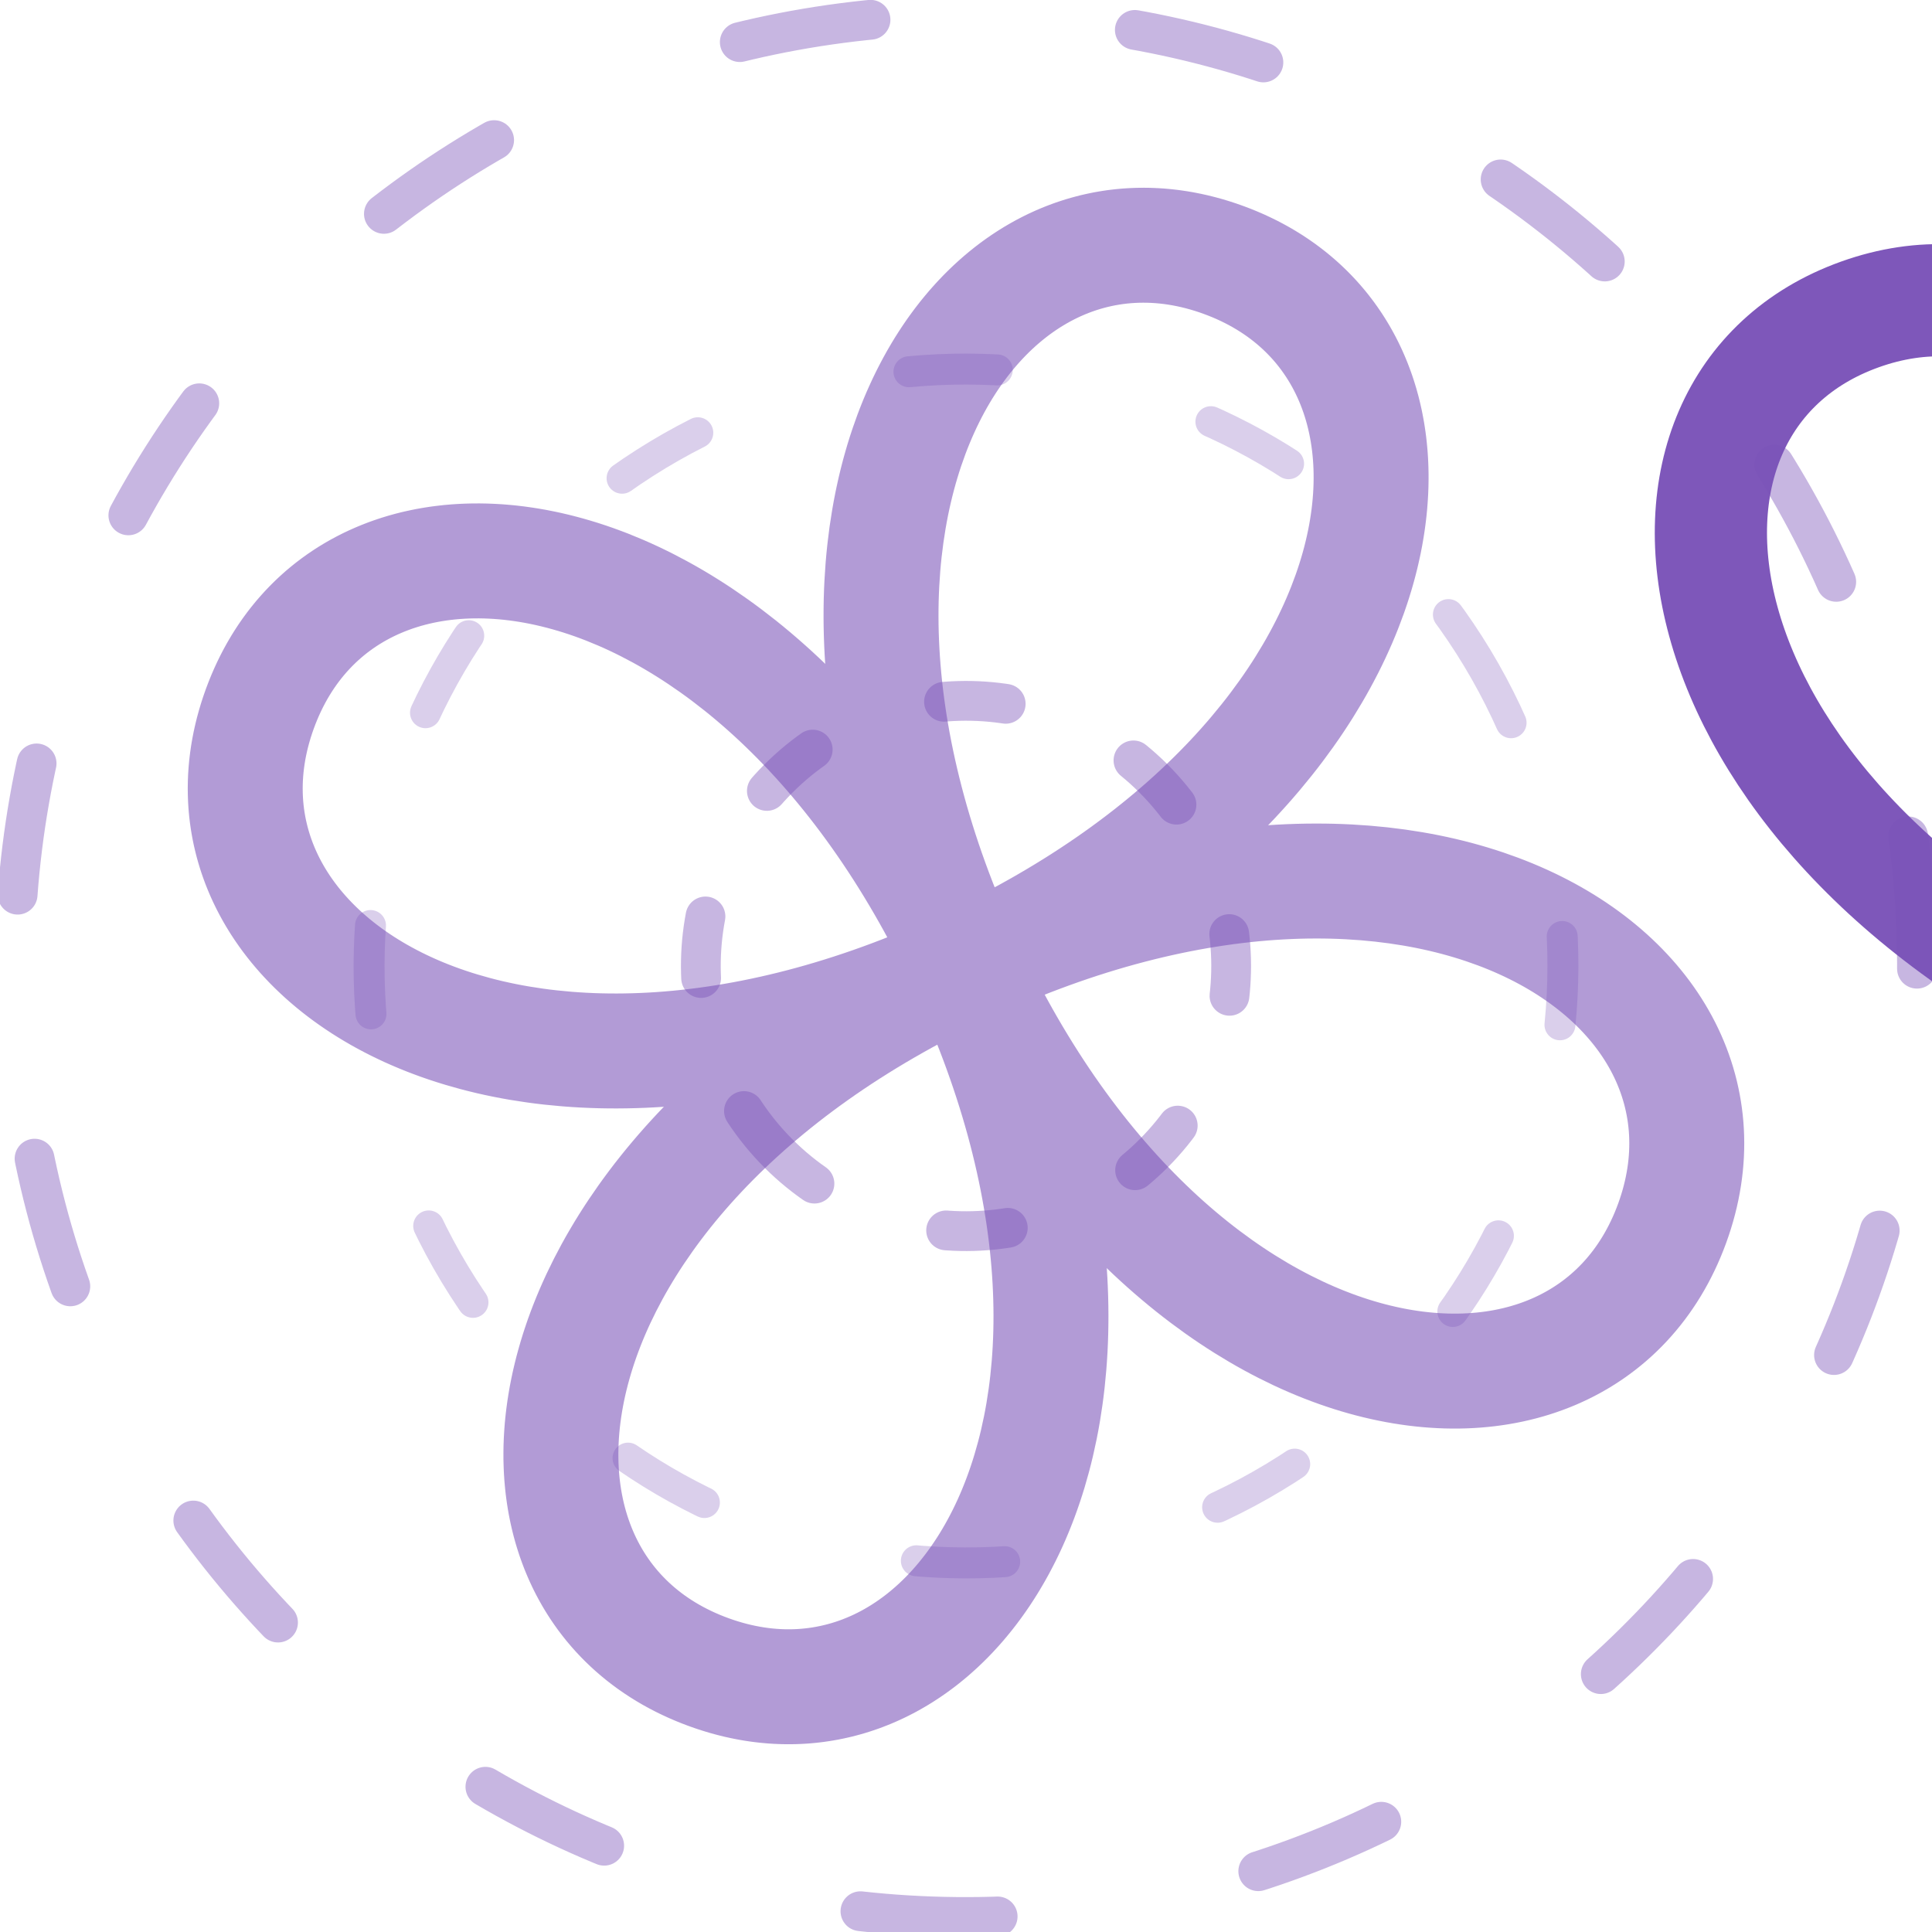
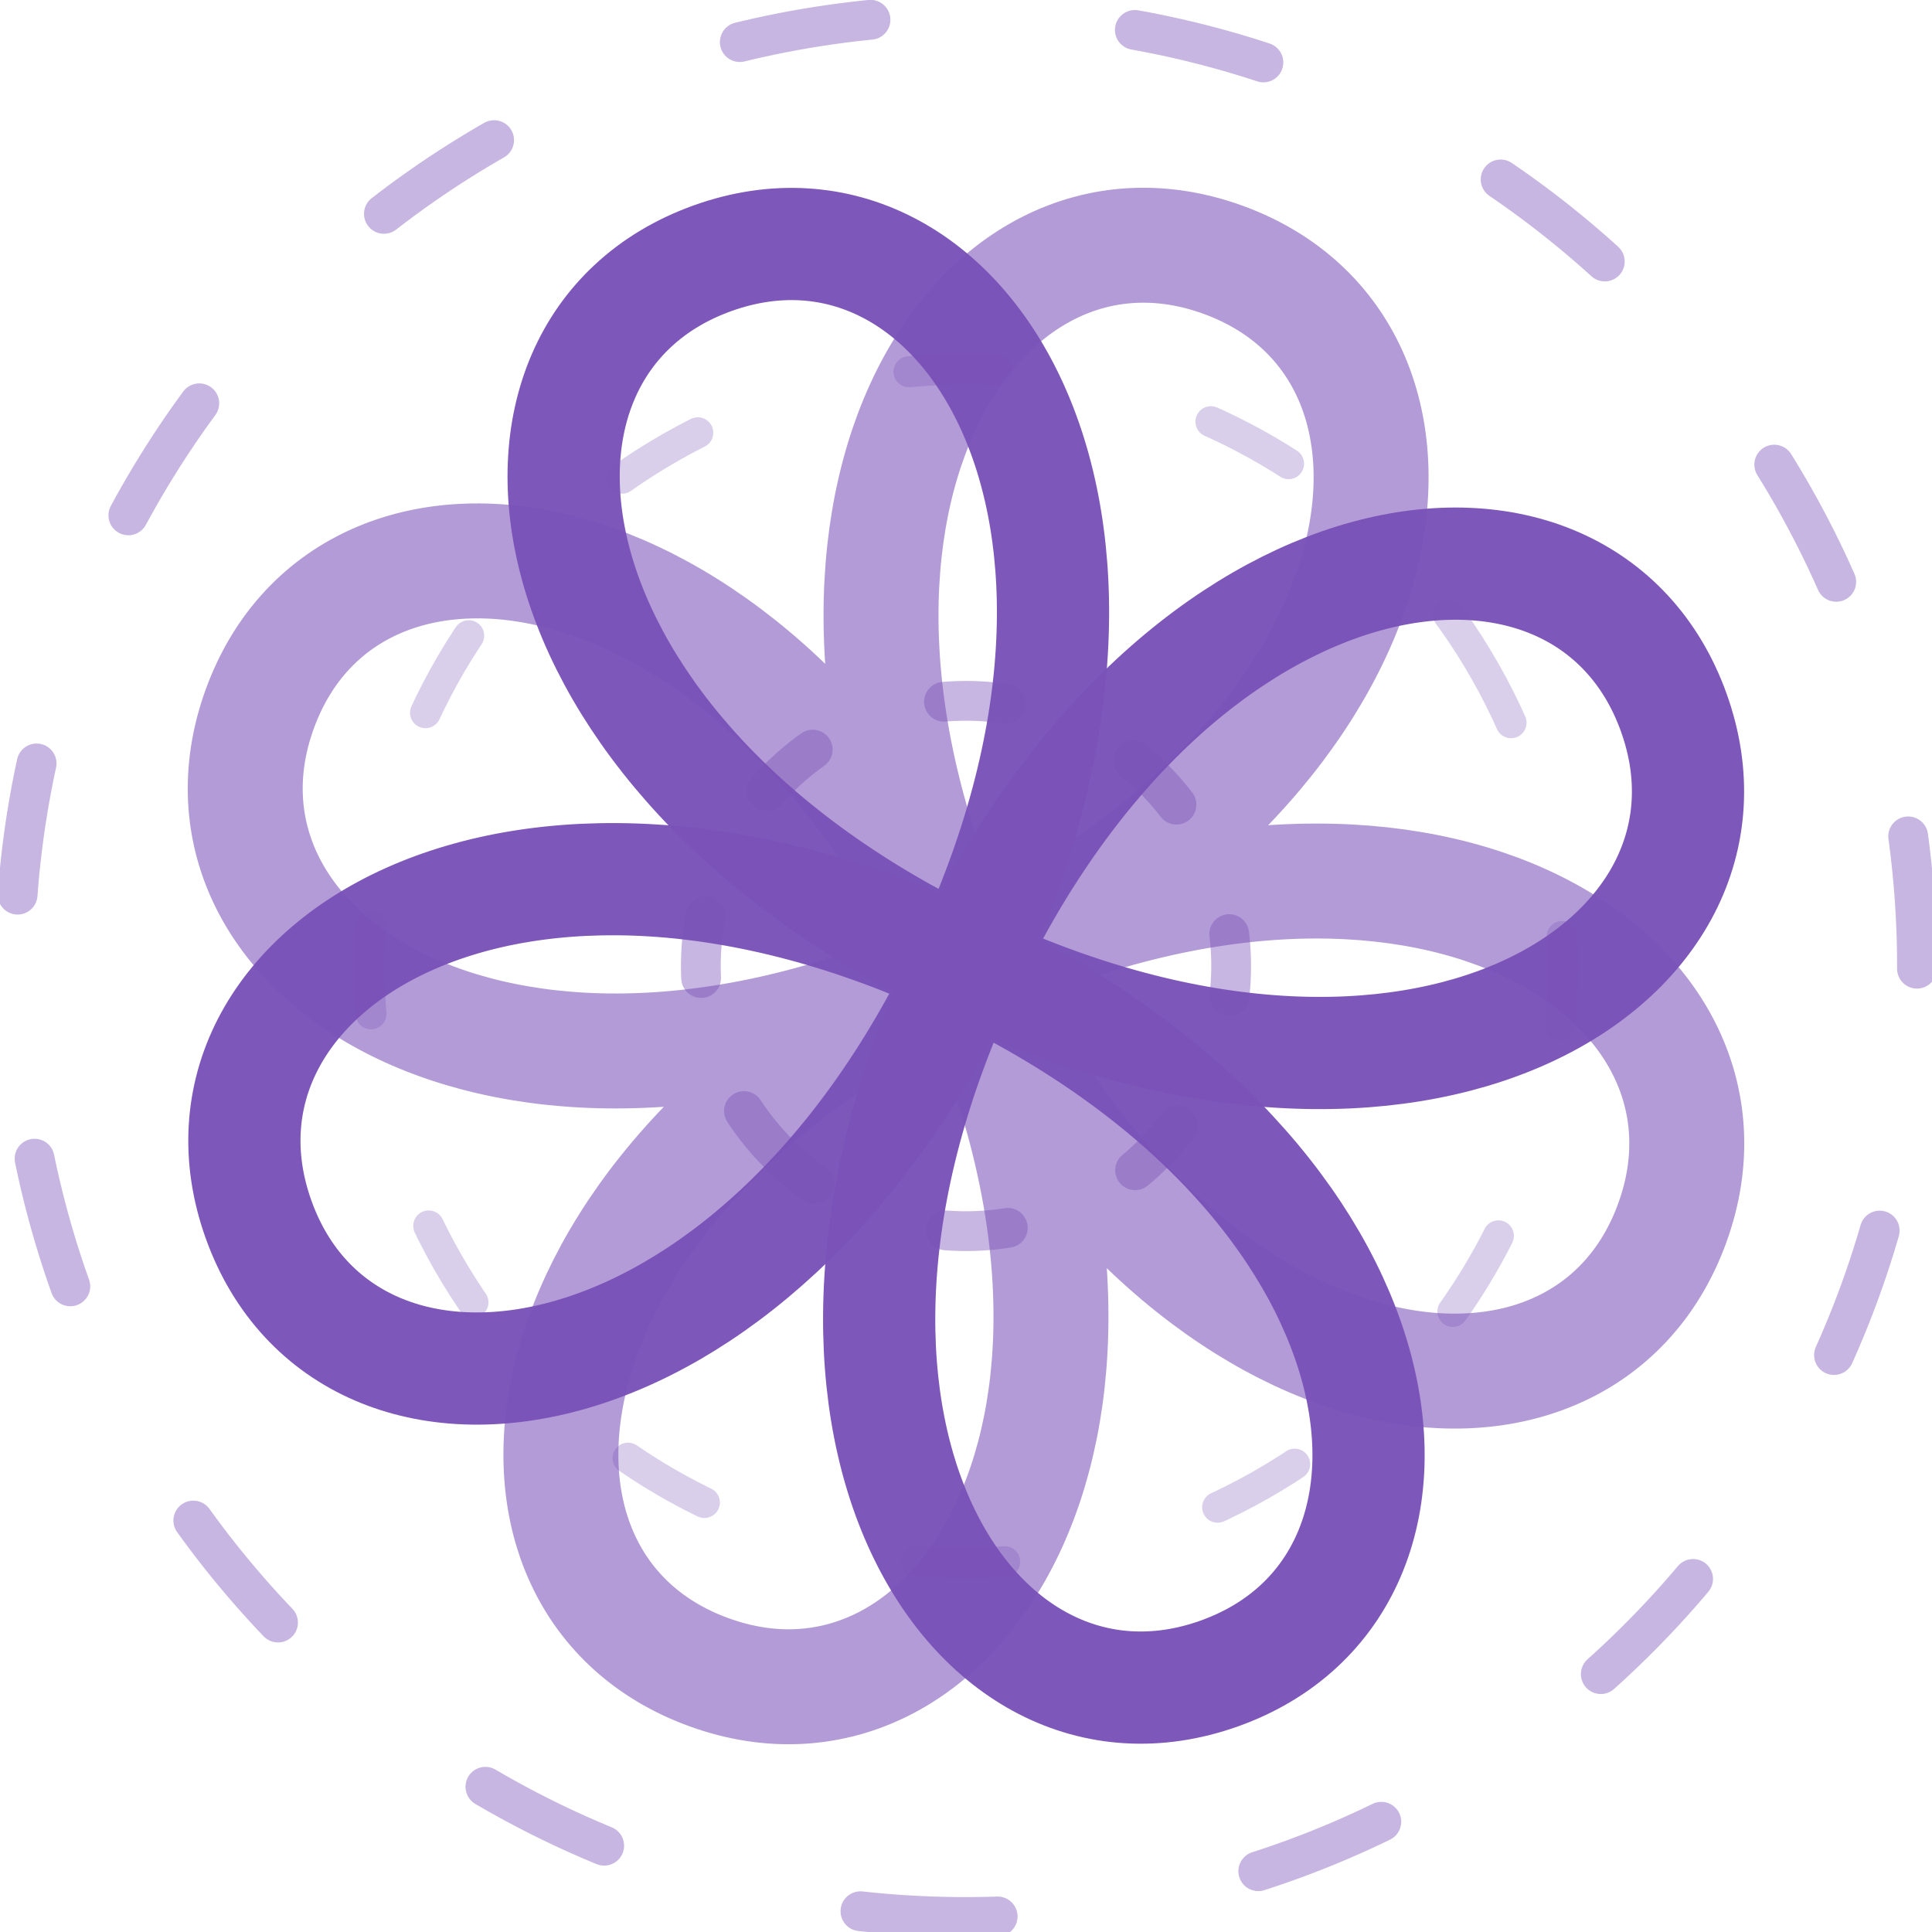
<svg xmlns="http://www.w3.org/2000/svg" viewBox="0 0 48 48" width="240" height="240" role="img" aria-label="mandala xoay, hai tầng cánh chạy lệch nhau" color="#2E2340">
  <g transform="translate(24 24) matrix(1.032 0.376 -0.376 1.032 0 0) translate(-24 -24)">
    <g fill="none" stroke="#7a52b8">
      <g fill="none" stroke="#7a52b8" transform="translate(24 24) matrix(0.369 0.93 -0.93 0.369 0 0) translate(-24 -24)">
        <circle cx="24" cy="24" r="21.5" fill="none" stroke="#7a52b8" stroke-width="0.9" stroke-opacity="0.42" stroke-linecap="round" stroke-dasharray="3, 6" />
      </g>
      <g fill="none" stroke="#7a52b8" transform="translate(24 24) matrix(0.608 -0.794 0.794 0.608 0 0) translate(-24 -24)">
        <circle cx="24" cy="24" r="13.5" fill="none" stroke="#7a52b8" stroke-width="0.7" stroke-opacity="0.28" stroke-linecap="round" stroke-dasharray="2, 5" />
      </g>
      <g fill="none" stroke="#7a52b8" transform="translate(24 24) matrix(-0.398 0.917 -0.917 -0.398 0 0) translate(-24 -24)">
        <circle cx="24" cy="24" r="6" fill="none" stroke="#7a52b8" stroke-width="0.9" stroke-opacity="0.42" stroke-linecap="round" stroke-dasharray="1.4, 3.2" />
      </g>
      <g fill="none" stroke="#7a52b8" transform="translate(24 24) matrix(0.996 0.092 -0.092 0.996 0 0) translate(-24 -24)">
-         <path d="M 24 24 C 32 16 41 18 41 24 C 41 30 32 32 24 24 C 16 16 7 18 7 24 C 7 30 16 32 24 24" fill="none" stroke="#7a52b8" stroke-width="2.538" stroke-opacity="0.972" stroke-linecap="round" stroke-linejoin="round" transform="translate(24 24) matrix(0.707 0.707 -0.707 0.707 24 -9.941) translate(-24 -24)" />
-         <path d="M 24 24 C 32 16 41 18 41 24 C 41 30 32 32 24 24 C 16 16 7 18 7 24 C 7 30 16 32 24 24" fill="none" stroke="#7a52b8" stroke-width="2.538" stroke-opacity="0.972" stroke-linecap="round" stroke-linejoin="round" transform="translate(24 24) matrix(-0.707 0.707 -0.707 -0.707 57.941 24) translate(-24 -24)" />
+         <path d="M 24 24 C 32 16 41 18 41 24 C 41 30 32 32 24 24 C 16 16 7 18 7 24 C 7 30 16 32 24 24" fill="none" stroke="#7a52b8" stroke-width="2.538" stroke-opacity="0.972" stroke-linecap="round" stroke-linejoin="round" transform="matrix(0.707 0.707 -0.707 0.707 24 -9.941)" />
+         <path d="M 24 24 C 32 16 41 18 41 24 C 41 30 32 32 24 24 C 16 16 7 18 7 24 C 7 30 16 32 24 24" fill="none" stroke="#7a52b8" stroke-width="2.538" stroke-opacity="0.972" stroke-linecap="round" stroke-linejoin="round" transform="matrix(-0.707 0.707 -0.707 -0.707 57.941 24)" />
      </g>
    </g>
    <g opacity="0.575">
      <path d="M 24 24 C 32 16 41 18 41 24 C 41 30 32 32 24 24 C 16 16 7 18 7 24 C 7 30 16 32 24 24" fill="none" stroke="#7a52b8" stroke-width="2.6" stroke-linecap="round" stroke-linejoin="round" stroke-dasharray="130" />
      <path d="M 24 24 C 16 32 18 41 24 41 C 30 41 32 32 24 24 C 32 16 30 7 24 7 C 18 7 16 16 24 24" fill="none" stroke="#7a52b8" stroke-width="2.6" stroke-linecap="round" stroke-linejoin="round" stroke-dasharray="130" transform="translate(24 24) matrix(-1 0 0 -1 0 0) translate(-24 -24)" />
    </g>
  </g>
</svg>
